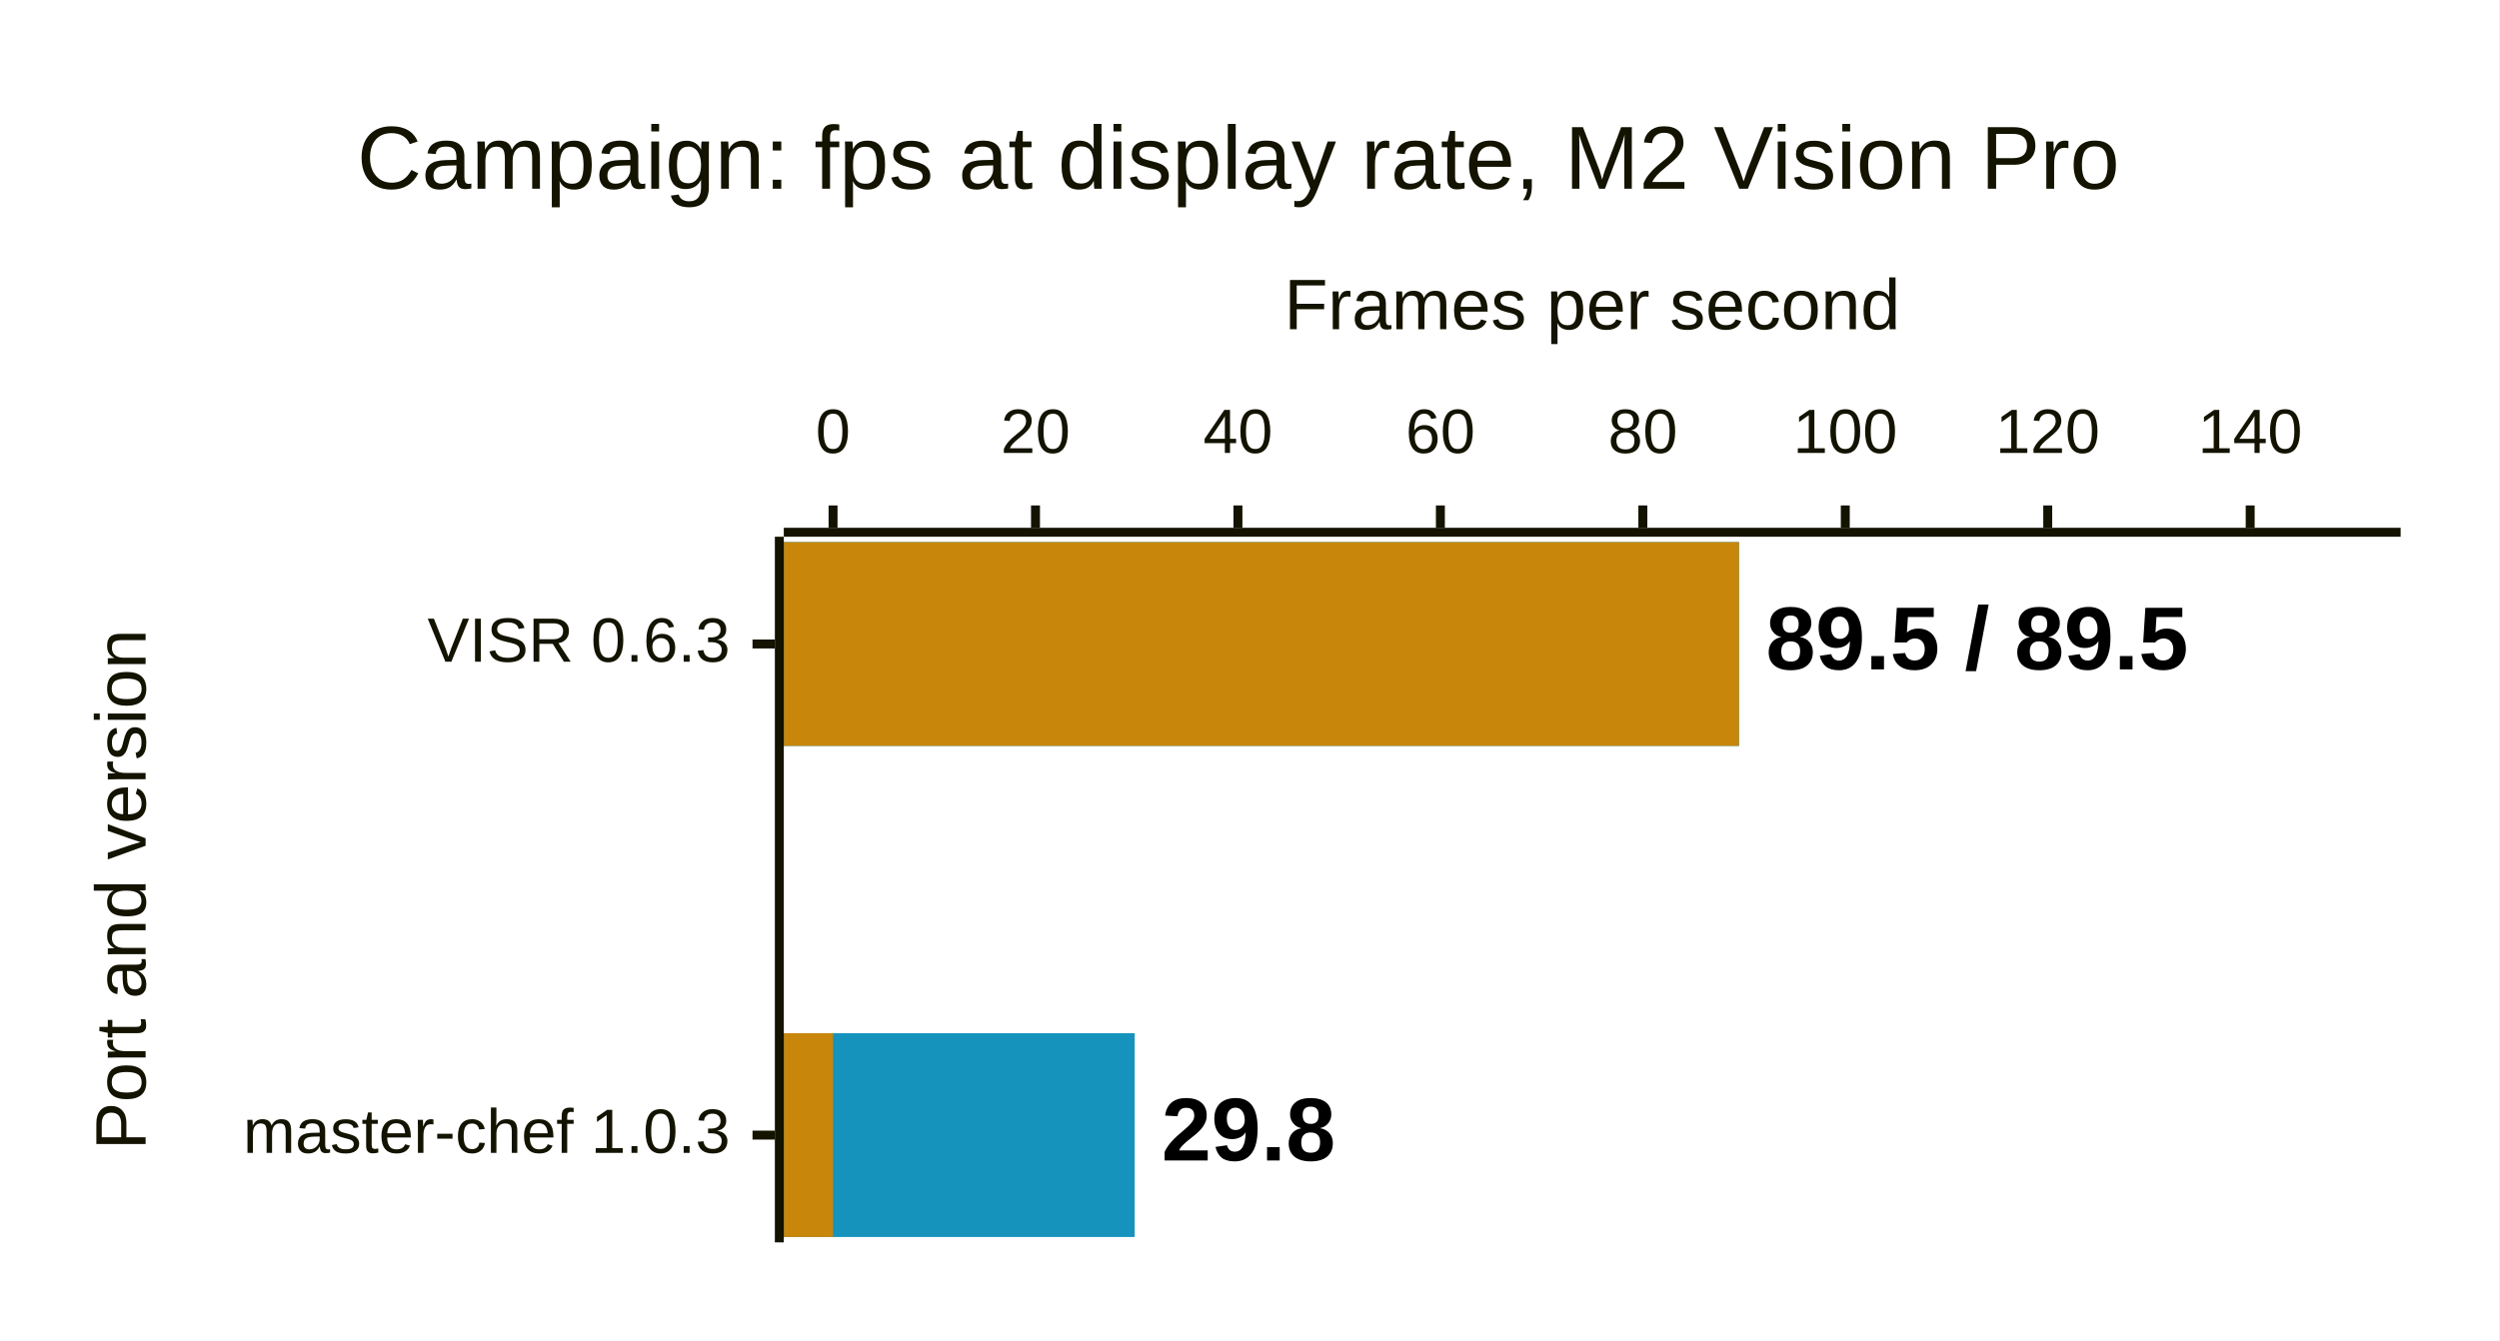
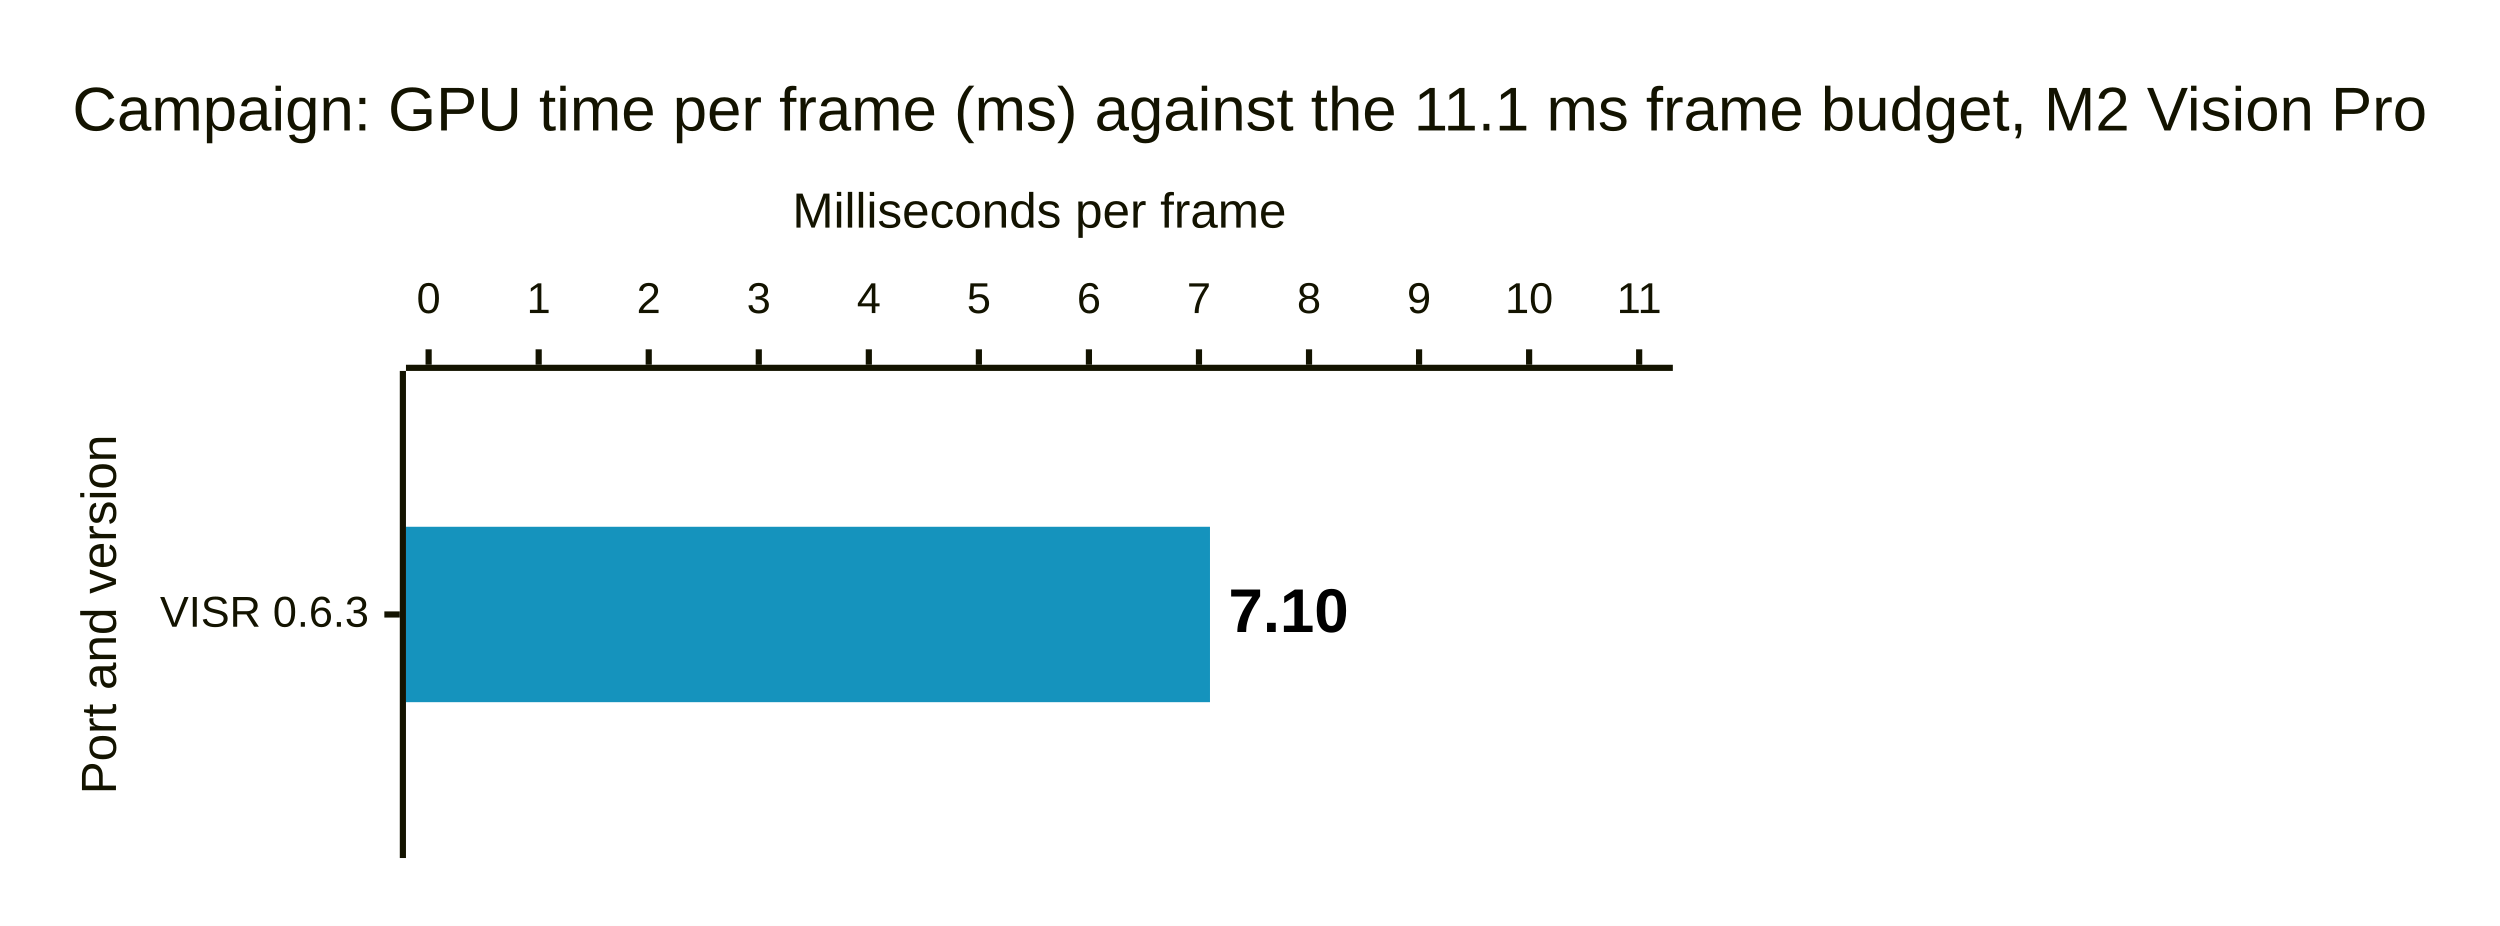
- <svg xmlns="http://www.w3.org/2000/svg" id="static" width="100%" style="max-width: 559px;" viewBox="-17 -15 559 300" role="graphics-document document" aria-roledescription="xychart">
+ <svg xmlns="http://www.w3.org/2000/svg" id="static" width="100%" style="max-width: 810px;" viewBox="-22 -15 810 300" role="graphics-document document" aria-roledescription="xychart">
  <style>#static{font-family:"trebuchet ms",verdana,arial,sans-serif;font-size:16px;fill:#333;}@keyframes edge-animation-frame{from{stroke-dashoffset:0;}}@keyframes dash{to{stroke-dashoffset:0;}}#static .edge-animation-slow{stroke-dasharray:9,5!important;stroke-dashoffset:900;animation:dash 50s linear infinite;stroke-linecap:round;}#static .edge-animation-fast{stroke-dasharray:9,5!important;stroke-dashoffset:900;animation:dash 20s linear infinite;stroke-linecap:round;}#static .error-icon{fill:#552222;}#static .error-text{fill:#552222;stroke:#552222;}#static .edge-thickness-normal{stroke-width:1px;}#static .edge-thickness-thick{stroke-width:3.5px;}#static .edge-pattern-solid{stroke-dasharray:0;}#static .edge-thickness-invisible{stroke-width:0;fill:none;}#static .edge-pattern-dashed{stroke-dasharray:3;}#static .edge-pattern-dotted{stroke-dasharray:2;}#static .marker{fill:#333333;stroke:#333333;}#static .marker.cross{stroke:#333333;}#static svg{font-family:"trebuchet ms",verdana,arial,sans-serif;font-size:16px;}#static p{margin:0;}#static :root{--mermaid-font-family:"trebuchet ms",verdana,arial,sans-serif;}</style>
  <g />
  <g class="main">
-     <rect width="559" height="300" class="background" fill="white" x="-17" y="-15" />
+     <rect width="810" height="300" class="background" fill="white" x="-22" y="-15" />
    <g class="chart-title">
-       <text x="0" y="0" fill="#131300" font-size="20" dominant-baseline="middle" text-anchor="middle" transform="translate(260, 21.55078) rotate(0)">Campaign: fps at display rate, M2 Vision Pro</text>
+       <text x="0" y="0" fill="#131300" font-size="20" dominant-baseline="middle" text-anchor="middle" transform="translate(382.9141, 21.58984) rotate(0)">Campaign: GPU time per frame (ms) against the 11.1 ms frame budget, M2 Vision Pro</text>
    </g>
    <g class="plot">
      <g class="bar-plot-0">
-         <rect x="158.328" y="106.302" width="213.668" height="45.6" fill="#1593bd" stroke="#1593bd" stroke-width="0" />
-         <rect x="158.328" y="216.2" width="78.491" height="45.6" fill="#1593bd" stroke="#1593bd" stroke-width="0" />
+         <rect x="109.531" y="155.675" width="260.501" height="56.829" fill="#1593bd" stroke="#1593bd" stroke-width="0" />
      </g>
-       <g class="bar-plot-1">
-         <rect x="158.328" y="106.302" width="213.668" height="45.6" fill="#c8870a" stroke="#c8870a" stroke-width="0" />
-         <rect x="158.328" y="216.2" width="11.016" height="45.6" fill="#c8870a" stroke="#c8870a" stroke-width="0" />
-       </g>
-       <text x="377.996" y="129.102" dominant-baseline="middle" fill="currentColor" font-size="20" font-weight="600" class="bar-value">89.5 / 89.5</text>
-       <text x="242.819" y="239" dominant-baseline="middle" fill="currentColor" font-size="20" font-weight="600" class="bar-value">29.8</text>
+       <text x="376.032" y="184.09" dominant-baseline="middle" fill="currentColor" font-size="20" font-weight="600" class="bar-value">7.10</text>
    </g>
    <g class="left-axis">
      <g class="axisl-line">
-         <path d="M 157.328,105.102 L 157.328,263" fill="none" stroke="#131300" stroke-width="2" />
+         <path d="M 108.531,105.18 L 108.531,263" fill="none" stroke="#131300" stroke-width="2" />
      </g>
      <g class="label">
-         <text x="0" y="0" fill="#131300" font-size="14" dominant-baseline="middle" text-anchor="end" transform="translate(146.3281, 129.1016) rotate(0)">VISR 0.6.3</text>
-         <text x="0" y="0" fill="#131300" font-size="14" dominant-baseline="middle" text-anchor="end" transform="translate(146.3281, 239) rotate(0)">master-chef 1.0.3</text>
+         <text x="0" y="0" fill="#131300" font-size="14" dominant-baseline="middle" text-anchor="end" transform="translate(97.53125, 184.0898) rotate(0)">VISR 0.6.3</text>
      </g>
      <g class="ticks">
-         <path d="M 156.328,129.102 L 151.328,129.102" fill="none" stroke="#131300" stroke-width="2" />
-         <path d="M 156.328,239 L 151.328,239" fill="none" stroke="#131300" stroke-width="2" />
+         <path d="M 107.531,184.09 L 102.531,184.09" fill="none" stroke="#131300" stroke-width="2" />
      </g>
      <g class="title">
-         <text x="0" y="0" fill="#131300" font-size="16" dominant-baseline="text-before-edge" text-anchor="middle" transform="translate(5, 184.0508) rotate(270)">Port and version</text>
+         <text x="0" y="0" fill="#131300" font-size="16" dominant-baseline="text-before-edge" text-anchor="middle" transform="translate(5, 184.0898) rotate(270)">Port and version</text>
      </g>
    </g>
    <g class="top-axis">
      <g class="axis-line">
-         <path d="M 158.328,104.102 L 520,104.102" fill="none" stroke="#131300" stroke-width="2" />
+         <path d="M 109.531,104.18 L 520,104.18" fill="none" stroke="#131300" stroke-width="2" />
      </g>
      <g class="label">
-         <text x="0" y="0" fill="#131300" font-size="14" dominant-baseline="text-before-edge" text-anchor="middle" transform="translate(169.3438, 77.10156) rotate(0)">0</text>
-         <text x="0" y="0" fill="#131300" font-size="14" dominant-baseline="text-before-edge" text-anchor="middle" transform="translate(214.6292, 77.10156) rotate(0)">20</text>
-         <text x="0" y="0" fill="#131300" font-size="14" dominant-baseline="text-before-edge" text-anchor="middle" transform="translate(259.9146, 77.10156) rotate(0)">40</text>
-         <text x="0" y="0" fill="#131300" font-size="14" dominant-baseline="text-before-edge" text-anchor="middle" transform="translate(305.2, 77.10156) rotate(0)">60</text>
-         <text x="0" y="0" fill="#131300" font-size="14" dominant-baseline="text-before-edge" text-anchor="middle" transform="translate(350.4854, 77.10156) rotate(0)">80</text>
-         <text x="0" y="0" fill="#131300" font-size="14" dominant-baseline="text-before-edge" text-anchor="middle" transform="translate(395.7708, 77.10156) rotate(0)">100</text>
-         <text x="0" y="0" fill="#131300" font-size="14" dominant-baseline="text-before-edge" text-anchor="middle" transform="translate(441.0563, 77.10156) rotate(0)">120</text>
-         <text x="0" y="0" fill="#131300" font-size="14" dominant-baseline="text-before-edge" text-anchor="middle" transform="translate(486.3417, 77.10156) rotate(0)">140</text>
+         <text x="0" y="0" fill="#131300" font-size="14" dominant-baseline="text-before-edge" text-anchor="middle" transform="translate(116.875, 77.17969) rotate(0)">0</text>
+         <text x="0" y="0" fill="#131300" font-size="14" dominant-baseline="text-before-edge" text-anchor="middle" transform="translate(152.531, 77.17969) rotate(0)">1</text>
+         <text x="0" y="0" fill="#131300" font-size="14" dominant-baseline="text-before-edge" text-anchor="middle" transform="translate(188.1869, 77.17969) rotate(0)">2</text>
+         <text x="0" y="0" fill="#131300" font-size="14" dominant-baseline="text-before-edge" text-anchor="middle" transform="translate(223.8429, 77.17969) rotate(0)">3</text>
+         <text x="0" y="0" fill="#131300" font-size="14" dominant-baseline="text-before-edge" text-anchor="middle" transform="translate(259.4989, 77.17969) rotate(0)">4</text>
+         <text x="0" y="0" fill="#131300" font-size="14" dominant-baseline="text-before-edge" text-anchor="middle" transform="translate(295.1548, 77.17969) rotate(0)">5</text>
+         <text x="0" y="0" fill="#131300" font-size="14" dominant-baseline="text-before-edge" text-anchor="middle" transform="translate(330.8108, 77.17969) rotate(0)">6</text>
+         <text x="0" y="0" fill="#131300" font-size="14" dominant-baseline="text-before-edge" text-anchor="middle" transform="translate(366.4668, 77.17969) rotate(0)">7</text>
+         <text x="0" y="0" fill="#131300" font-size="14" dominant-baseline="text-before-edge" text-anchor="middle" transform="translate(402.1227, 77.17969) rotate(0)">8</text>
+         <text x="0" y="0" fill="#131300" font-size="14" dominant-baseline="text-before-edge" text-anchor="middle" transform="translate(437.7787, 77.17969) rotate(0)">9</text>
+         <text x="0" y="0" fill="#131300" font-size="14" dominant-baseline="text-before-edge" text-anchor="middle" transform="translate(473.4347, 77.17969) rotate(0)">10</text>
+         <text x="0" y="0" fill="#131300" font-size="14" dominant-baseline="text-before-edge" text-anchor="middle" transform="translate(509.0907, 77.17969) rotate(0)">11</text>
      </g>
      <g class="ticks">
-         <path d="M 169.344,103.102 L 169.344,98.102" fill="none" stroke="#131300" stroke-width="2" />
-         <path d="M 214.629,103.102 L 214.629,98.102" fill="none" stroke="#131300" stroke-width="2" />
-         <path d="M 259.915,103.102 L 259.915,98.102" fill="none" stroke="#131300" stroke-width="2" />
-         <path d="M 305.2,103.102 L 305.2,98.102" fill="none" stroke="#131300" stroke-width="2" />
-         <path d="M 350.485,103.102 L 350.485,98.102" fill="none" stroke="#131300" stroke-width="2" />
-         <path d="M 395.771,103.102 L 395.771,98.102" fill="none" stroke="#131300" stroke-width="2" />
-         <path d="M 441.056,103.102 L 441.056,98.102" fill="none" stroke="#131300" stroke-width="2" />
-         <path d="M 486.342,103.102 L 486.342,98.102" fill="none" stroke="#131300" stroke-width="2" />
+         <path d="M 116.875,103.18 L 116.875,98.18" fill="none" stroke="#131300" stroke-width="2" />
+         <path d="M 152.531,103.18 L 152.531,98.18" fill="none" stroke="#131300" stroke-width="2" />
+         <path d="M 188.187,103.18 L 188.187,98.18" fill="none" stroke="#131300" stroke-width="2" />
+         <path d="M 223.843,103.18 L 223.843,98.18" fill="none" stroke="#131300" stroke-width="2" />
+         <path d="M 259.499,103.18 L 259.499,98.18" fill="none" stroke="#131300" stroke-width="2" />
+         <path d="M 295.155,103.18 L 295.155,98.18" fill="none" stroke="#131300" stroke-width="2" />
+         <path d="M 330.811,103.18 L 330.811,98.18" fill="none" stroke="#131300" stroke-width="2" />
+         <path d="M 366.467,103.18 L 366.467,98.18" fill="none" stroke="#131300" stroke-width="2" />
+         <path d="M 402.123,103.18 L 402.123,98.18" fill="none" stroke="#131300" stroke-width="2" />
+         <path d="M 437.779,103.18 L 437.779,98.18" fill="none" stroke="#131300" stroke-width="2" />
+         <path d="M 473.435,103.18 L 473.435,98.18" fill="none" stroke="#131300" stroke-width="2" />
+         <path d="M 509.091,103.18 L 509.091,98.18" fill="none" stroke="#131300" stroke-width="2" />
      </g>
      <g class="title">
-         <text x="0" y="0" fill="#131300" font-size="16" dominant-baseline="text-before-edge" text-anchor="middle" transform="translate(339.1641, 48.10156) rotate(0)">Frames per second</text>
+         <text x="0" y="0" fill="#131300" font-size="16" dominant-baseline="text-before-edge" text-anchor="middle" transform="translate(314.7656, 48.17969) rotate(0)">Milliseconds per frame</text>
      </g>
    </g>
  </g>
  <g class="mermaid-tmp-group" />
</svg>
